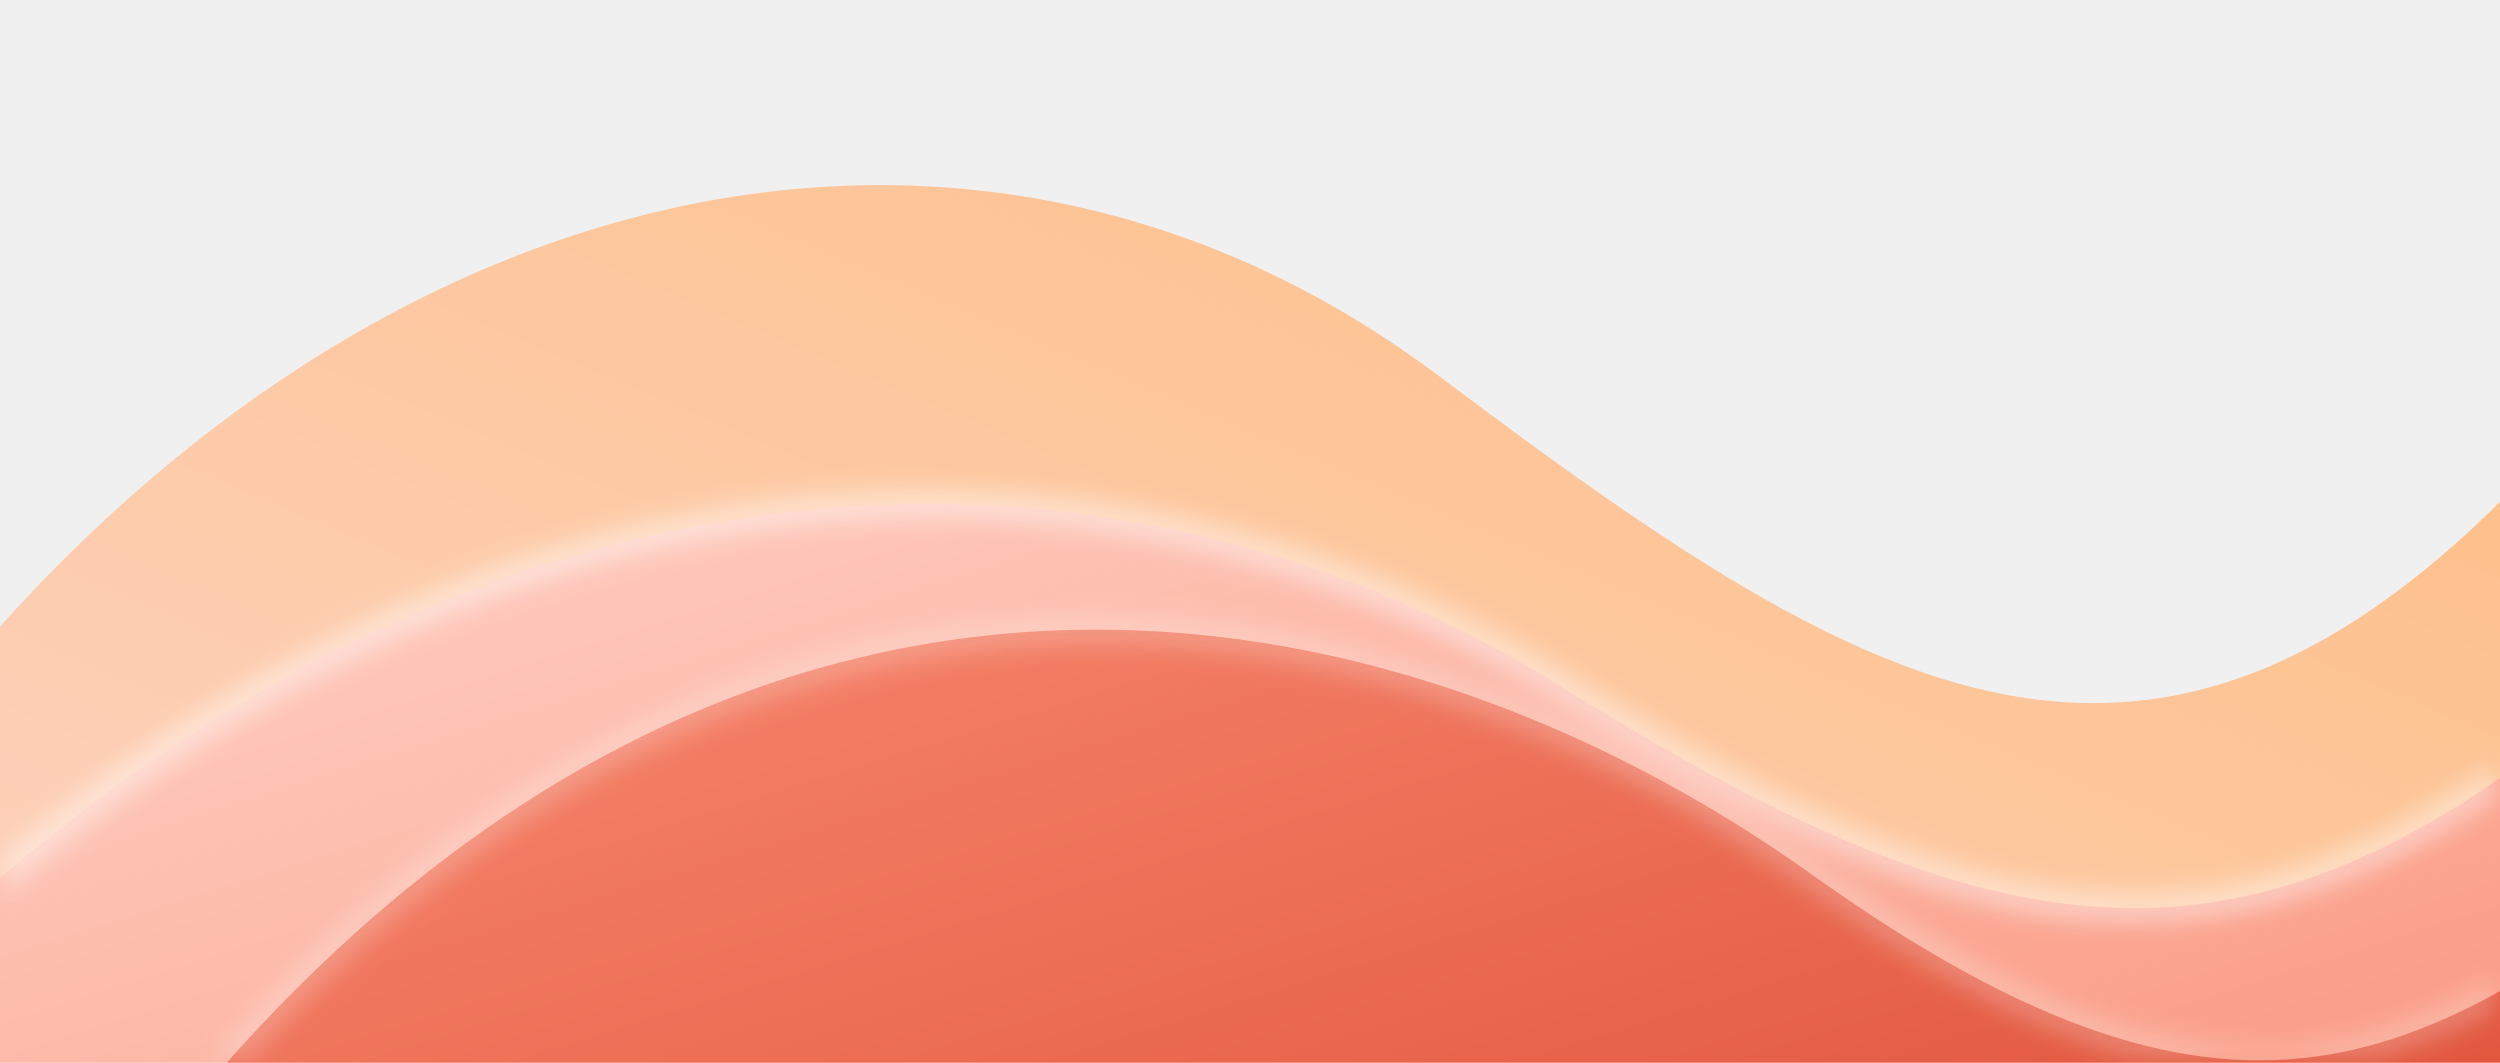
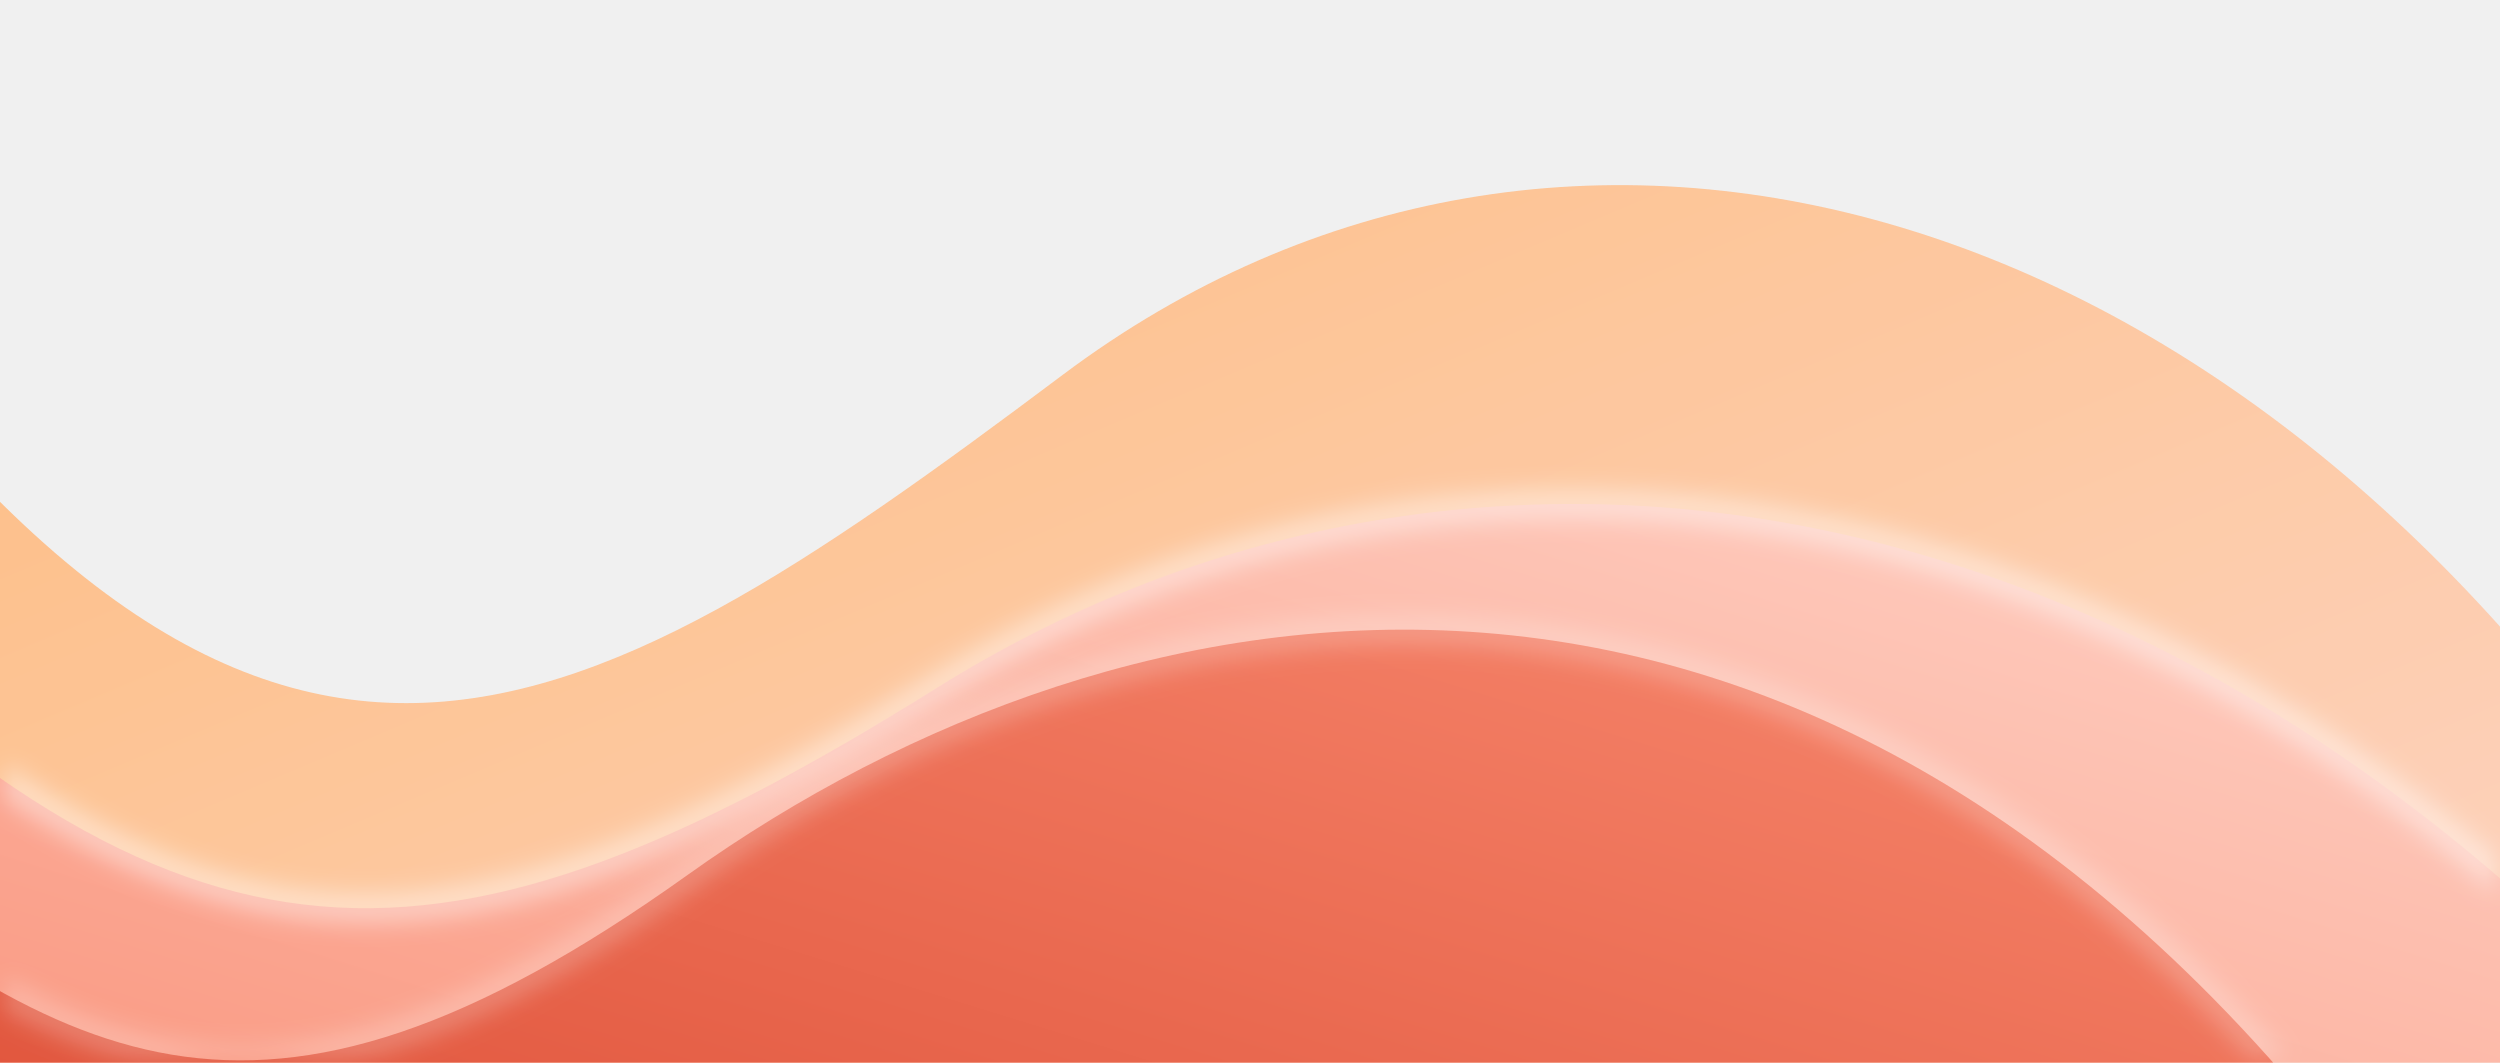
<svg xmlns="http://www.w3.org/2000/svg" viewBox="0 0 400 170" preserveAspectRatio="xMidYMid slice" width="400" height="170">
  <defs>
    <linearGradient id="s51a" x1="0" y1="0" x2="1" y2="1">
      <stop offset="0" stop-color="#FFD3C7" />
      <stop offset="1" stop-color="#F8896F" />
    </linearGradient>
    <linearGradient id="s51b" x1="0" y1="0" x2="1" y2="1">
      <stop offset="0" stop-color="#F8896F" />
      <stop offset="1" stop-color="#D9442C" />
    </linearGradient>
    <linearGradient id="s51c" x1="1" y1="0" x2="0" y2="1">
      <stop offset="0" stop-color="#FFB36B" />
      <stop offset="1" stop-color="#FFD3C7" />
    </linearGradient>
    <radialGradient id="s51s" cx=".3" cy=".25" r=".9">
      <stop offset="0" stop-color="#fff" stop-opacity=".9" />
      <stop offset=".35" stop-color="#F8896F" />
      <stop offset="1" stop-color="#D9442C" />
    </radialGradient>
    <filter id="s51f">
      <feGaussianBlur stdDeviation="2.2" />
    </filter>
  </defs>
-   <g transform="">
+   <g transform="translate(400 0) scale(-1 1)">
    <path d="M-30 140C40 30 150 0 230 60S360 150 440 30V230H-30Z" fill="url(#s51c)" opacity=".85" />
    <path d="M-30 170C60 70 170 60 250 110S370 160 440 90V230H-30Z" fill="url(#s51a)" />
    <path d="M20 190C110 70 220 90 290 140S390 170 440 130V230H20Z" fill="url(#s51b)" />
    <path d="M-30 170C60 70 170 60 250 110S370 160 440 90" fill="none" stroke="#fff" stroke-opacity=".7" stroke-width="3" filter="url(#s51f)" />
    <path d="M20 190C110 70 220 90 290 140S390 170 440 130" fill="none" stroke="#fff" stroke-opacity=".45" stroke-width="2.5" filter="url(#s51f)" />
  </g>
</svg>
